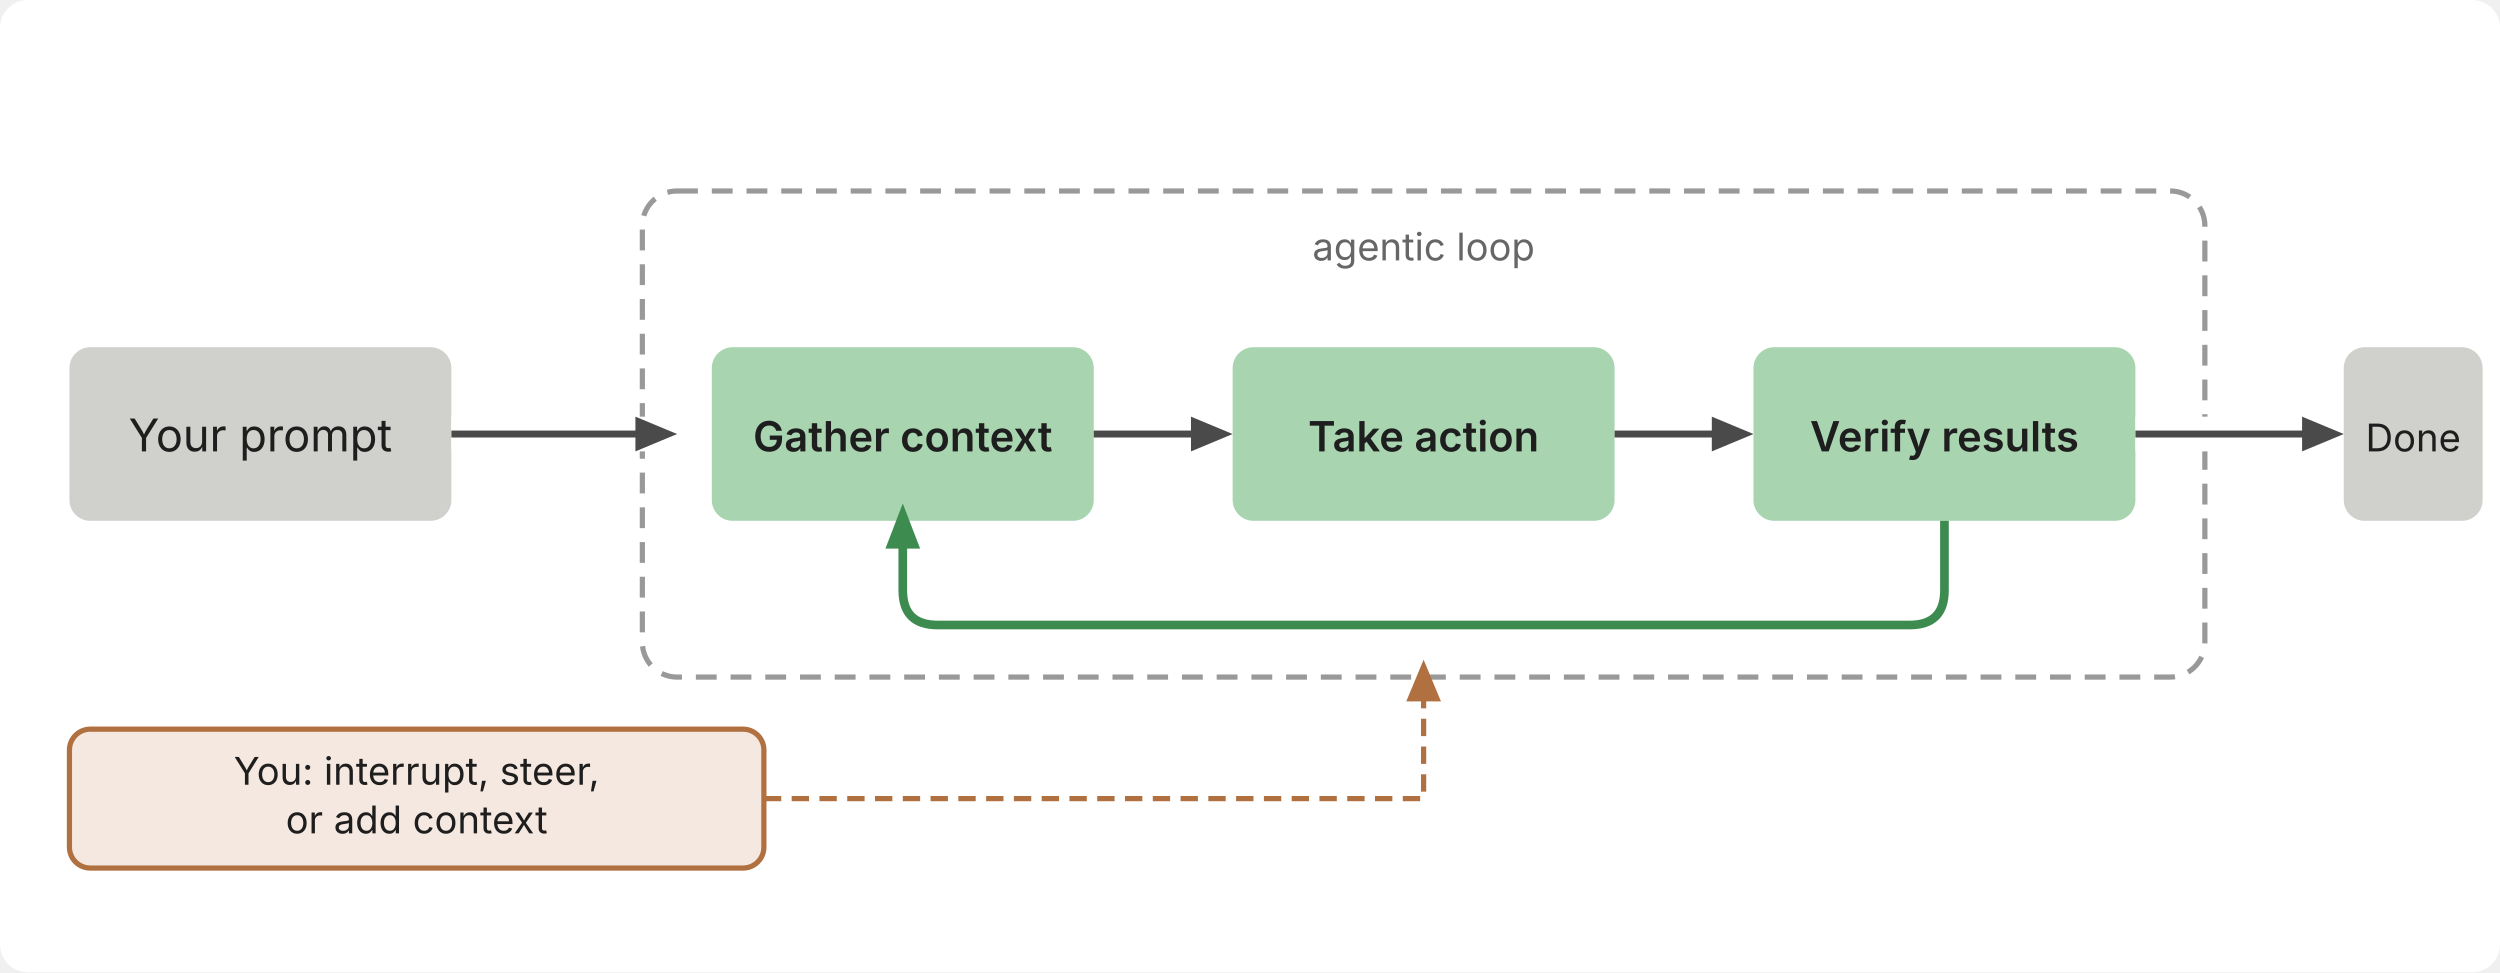
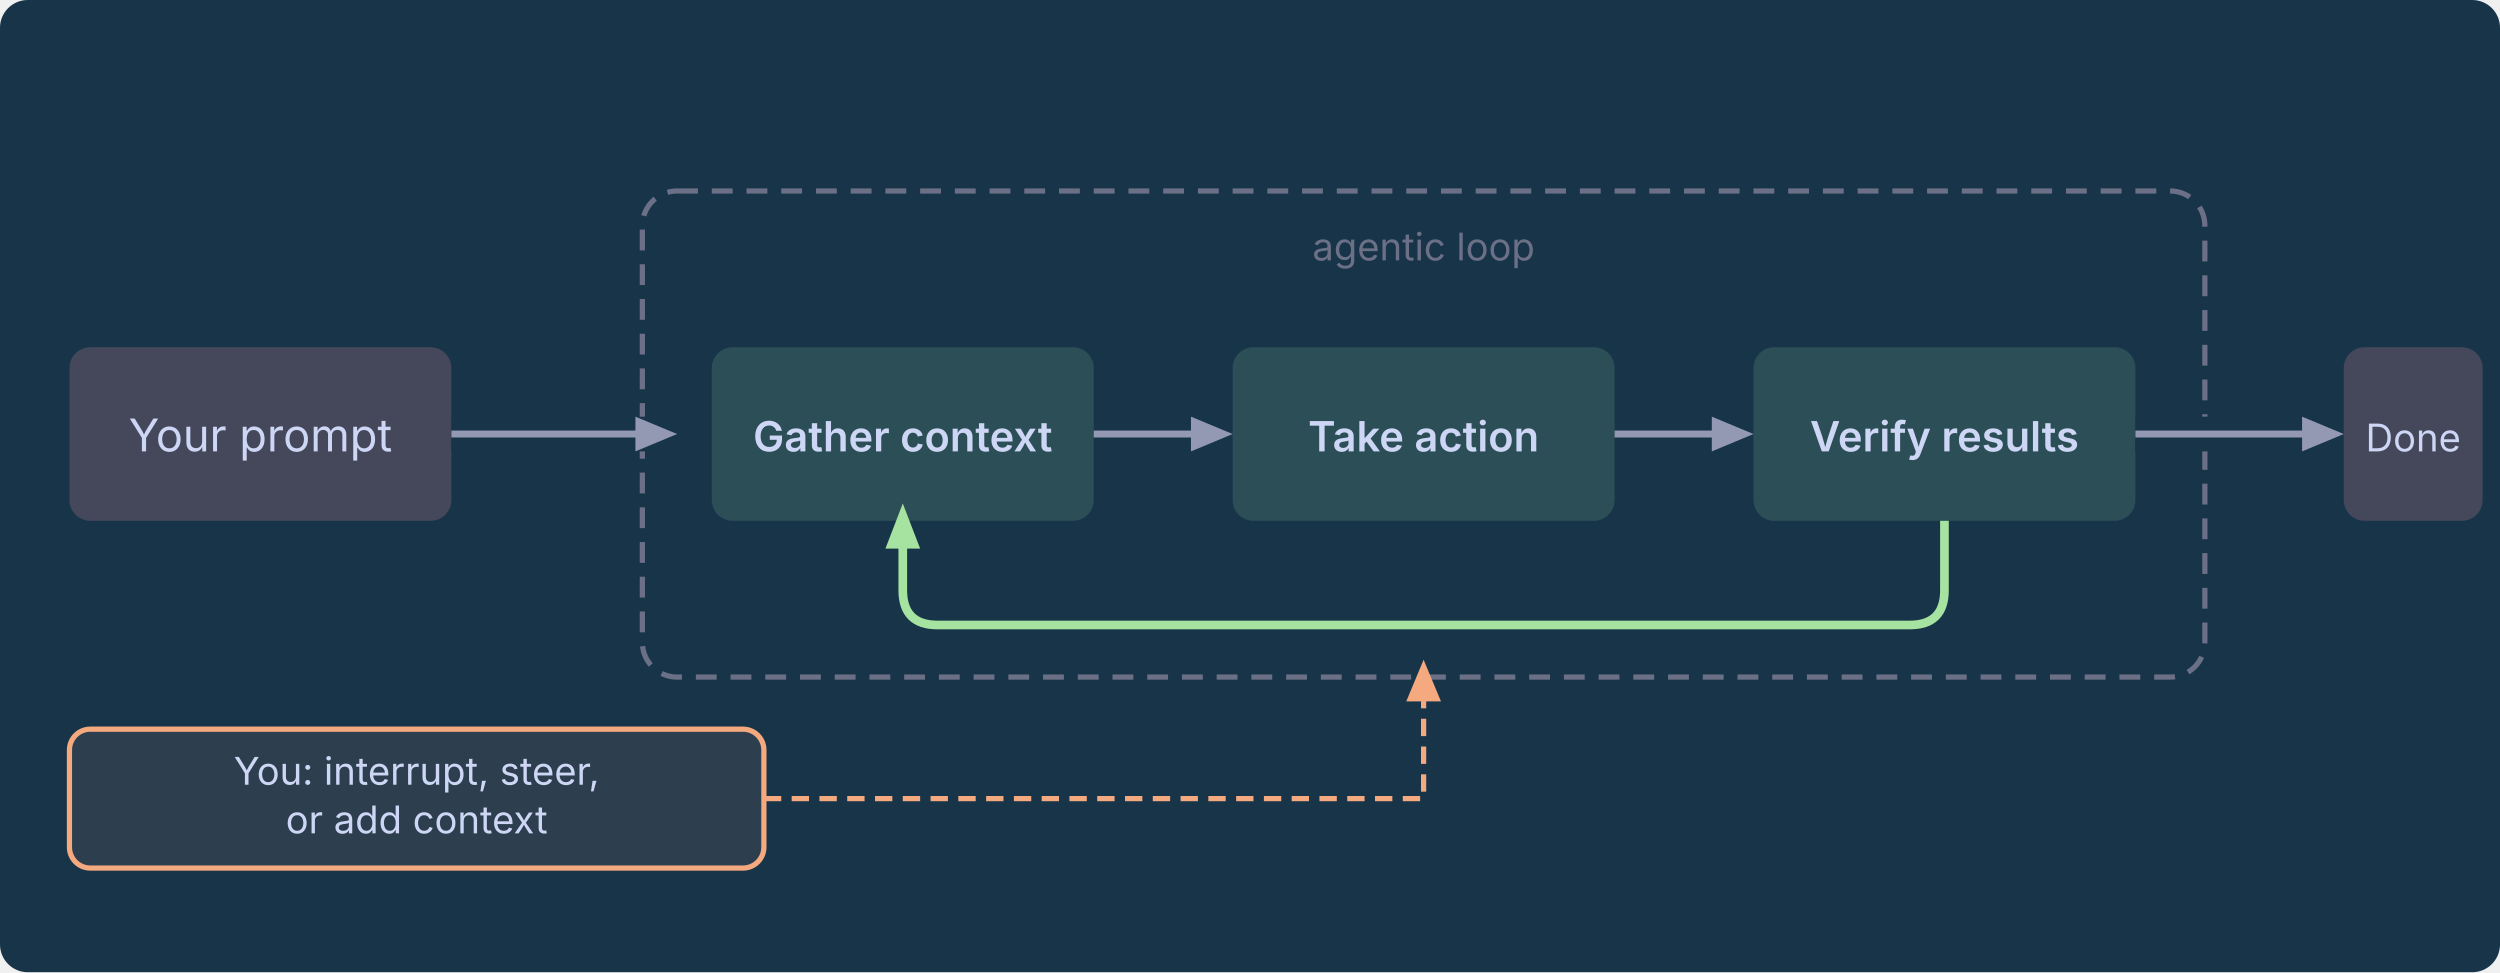
<svg xmlns="http://www.w3.org/2000/svg" width="100%" viewBox="0 0 720 280" fill="none">
-   <rect width="720" height="280" rx="8" fill="#FFFFFF" />
-   <rect x="20" y="100" width="110" height="50" rx="6" fill="#D0D0CC" />
-   <text x="75" y="130" text-anchor="middle" font-family="system-ui, -apple-system, sans-serif" font-size="13" fill="#1E1E1E">Your prompt</text>
-   <rect x="185" y="55" width="450" height="140" rx="10" fill="none" stroke="#999999" stroke-width="1.5" stroke-dasharray="6 4" />
-   <text x="410" y="75" text-anchor="middle" font-family="system-ui, -apple-system, sans-serif" font-size="11" fill="#666666">agentic loop</text>
-   <rect x="130" y="120" width="60" height="10" fill="#FFFFFF" />
-   <path d="M130 125 L185 125" stroke="#4A4A4A" stroke-width="2" />
-   <polygon points="183,120 195,125 183,130" fill="#4A4A4A" />
-   <rect x="205" y="100" width="110" height="50" rx="6" fill="#A8D4B0" />
-   <text x="260" y="130" text-anchor="middle" font-family="system-ui, -apple-system, sans-serif" font-size="12" font-weight="600" fill="#1E1E1E">Gather context</text>
-   <path d="M315 125 L345 125" stroke="#4A4A4A" stroke-width="2" />
-   <polygon points="343,120 355,125 343,130" fill="#4A4A4A" />
-   <rect x="355" y="100" width="110" height="50" rx="6" fill="#A8D4B0" />
-   <text x="410" y="130" text-anchor="middle" font-family="system-ui, -apple-system, sans-serif" font-size="12" font-weight="600" fill="#1E1E1E">Take action</text>
-   <path d="M465 125 L495 125" stroke="#4A4A4A" stroke-width="2" />
-   <polygon points="493,120 505,125 493,130" fill="#4A4A4A" />
-   <rect x="505" y="100" width="110" height="50" rx="6" fill="#A8D4B0" />
-   <text x="560" y="130" text-anchor="middle" font-family="system-ui, -apple-system, sans-serif" font-size="12" font-weight="600" fill="#1E1E1E">Verify results</text>
-   <path d="M560 150 L560 170 Q560 180 550 180 L270 180 Q260 180 260 170 L260 155" fill="none" stroke="#3D8B4E" stroke-width="2.5" />
-   <polygon points="255,158 260,145 265,158" fill="#3D8B4E" />
-   <rect x="615" y="120" width="25" height="10" fill="#FFFFFF" />
-   <path d="M615 125 L665 125" stroke="#4A4A4A" stroke-width="2" />
-   <polygon points="663,120 675,125 663,130" fill="#4A4A4A" />
-   <rect x="675" y="100" width="40" height="50" rx="6" fill="#D0D0CC" />
-   <text x="695" y="130" text-anchor="middle" font-family="system-ui, -apple-system, sans-serif" font-size="11" fill="#1E1E1E">Done</text>
-   <rect x="20" y="210" width="200" height="40" rx="6" fill="#F5E8E0" stroke="#B07040" stroke-width="1.5" />
-   <text x="120" y="226" text-anchor="middle" font-family="system-ui, -apple-system, sans-serif" font-size="11" fill="#1E1E1E">You: interrupt, steer,</text>
-   <text x="120" y="240" text-anchor="middle" font-family="system-ui, -apple-system, sans-serif" font-size="11" fill="#1E1E1E">or add context</text>
-   <path d="M220 230 L410 230 L410 200" stroke="#B07040" stroke-width="1.5" stroke-dasharray="5 3" />
-   <polygon points="405,202 410,190 415,202" fill="#B07040" />
+   <rect width="720" height="280" rx="8" fill="#173449" />
+   <rect x="20" y="100" width="110" height="50" rx="6" fill="#45475A" />
+   <text x="75" y="130" text-anchor="middle" font-family="system-ui, -apple-system, sans-serif" font-size="13" fill="#CDD6F4">Your prompt</text>
+   <rect x="185" y="55" width="450" height="140" rx="10" fill="none" stroke="#6C7086" stroke-width="1.5" stroke-dasharray="6 4" />
+   <text x="410" y="75" text-anchor="middle" font-family="system-ui, -apple-system, sans-serif" font-size="11" fill="#6C7086">agentic loop</text>
+   <rect x="130" y="120" width="60" height="10" fill="#173449" />
+   <path d="M130 125 L185 125" stroke="#9399B2" stroke-width="2" />
+   <polygon points="183,120 195,125 183,130" fill="#9399B2" />
+   <rect x="205" y="100" width="110" height="50" rx="6" fill="#A6E3A1" fill-opacity="0.15" />
+   <text x="260" y="130" text-anchor="middle" font-family="system-ui, -apple-system, sans-serif" font-size="12" font-weight="600" fill="#CDD6F4">Gather context</text>
+   <path d="M315 125 L345 125" stroke="#9399B2" stroke-width="2" />
+   <polygon points="343,120 355,125 343,130" fill="#9399B2" />
+   <rect x="355" y="100" width="110" height="50" rx="6" fill="#A6E3A1" fill-opacity="0.15" />
+   <text x="410" y="130" text-anchor="middle" font-family="system-ui, -apple-system, sans-serif" font-size="12" font-weight="600" fill="#CDD6F4">Take action</text>
+   <path d="M465 125 L495 125" stroke="#9399B2" stroke-width="2" />
+   <polygon points="493,120 505,125 493,130" fill="#9399B2" />
+   <rect x="505" y="100" width="110" height="50" rx="6" fill="#A6E3A1" fill-opacity="0.15" />
+   <text x="560" y="130" text-anchor="middle" font-family="system-ui, -apple-system, sans-serif" font-size="12" font-weight="600" fill="#CDD6F4">Verify results</text>
+   <path d="M560 150 L560 170 Q560 180 550 180 L270 180 Q260 180 260 170 L260 155" fill="none" stroke="#A6E3A1" stroke-width="2.5" />
+   <polygon points="255,158 260,145 265,158" fill="#A6E3A1" />
+   <rect x="615" y="120" width="25" height="10" fill="#173449" />
+   <path d="M615 125 L665 125" stroke="#9399B2" stroke-width="2" />
+   <polygon points="663,120 675,125 663,130" fill="#9399B2" />
+   <rect x="675" y="100" width="40" height="50" rx="6" fill="#45475A" />
+   <text x="695" y="130" text-anchor="middle" font-family="system-ui, -apple-system, sans-serif" font-size="11" fill="#CDD6F4">Done</text>
+   <rect x="20" y="210" width="200" height="40" rx="6" fill="#F5A97F" fill-opacity="0.1" stroke="#F5A97F" stroke-width="1.5" />
+   <text x="120" y="226" text-anchor="middle" font-family="system-ui, -apple-system, sans-serif" font-size="11" fill="#CDD6F4">You: interrupt, steer,</text>
+   <text x="120" y="240" text-anchor="middle" font-family="system-ui, -apple-system, sans-serif" font-size="11" fill="#CDD6F4">or add context</text>
+   <path d="M220 230 L410 230 L410 200" stroke="#F5A97F" stroke-width="1.5" stroke-dasharray="5 3" />
+   <polygon points="405,202 410,190 415,202" fill="#F5A97F" />
</svg>
